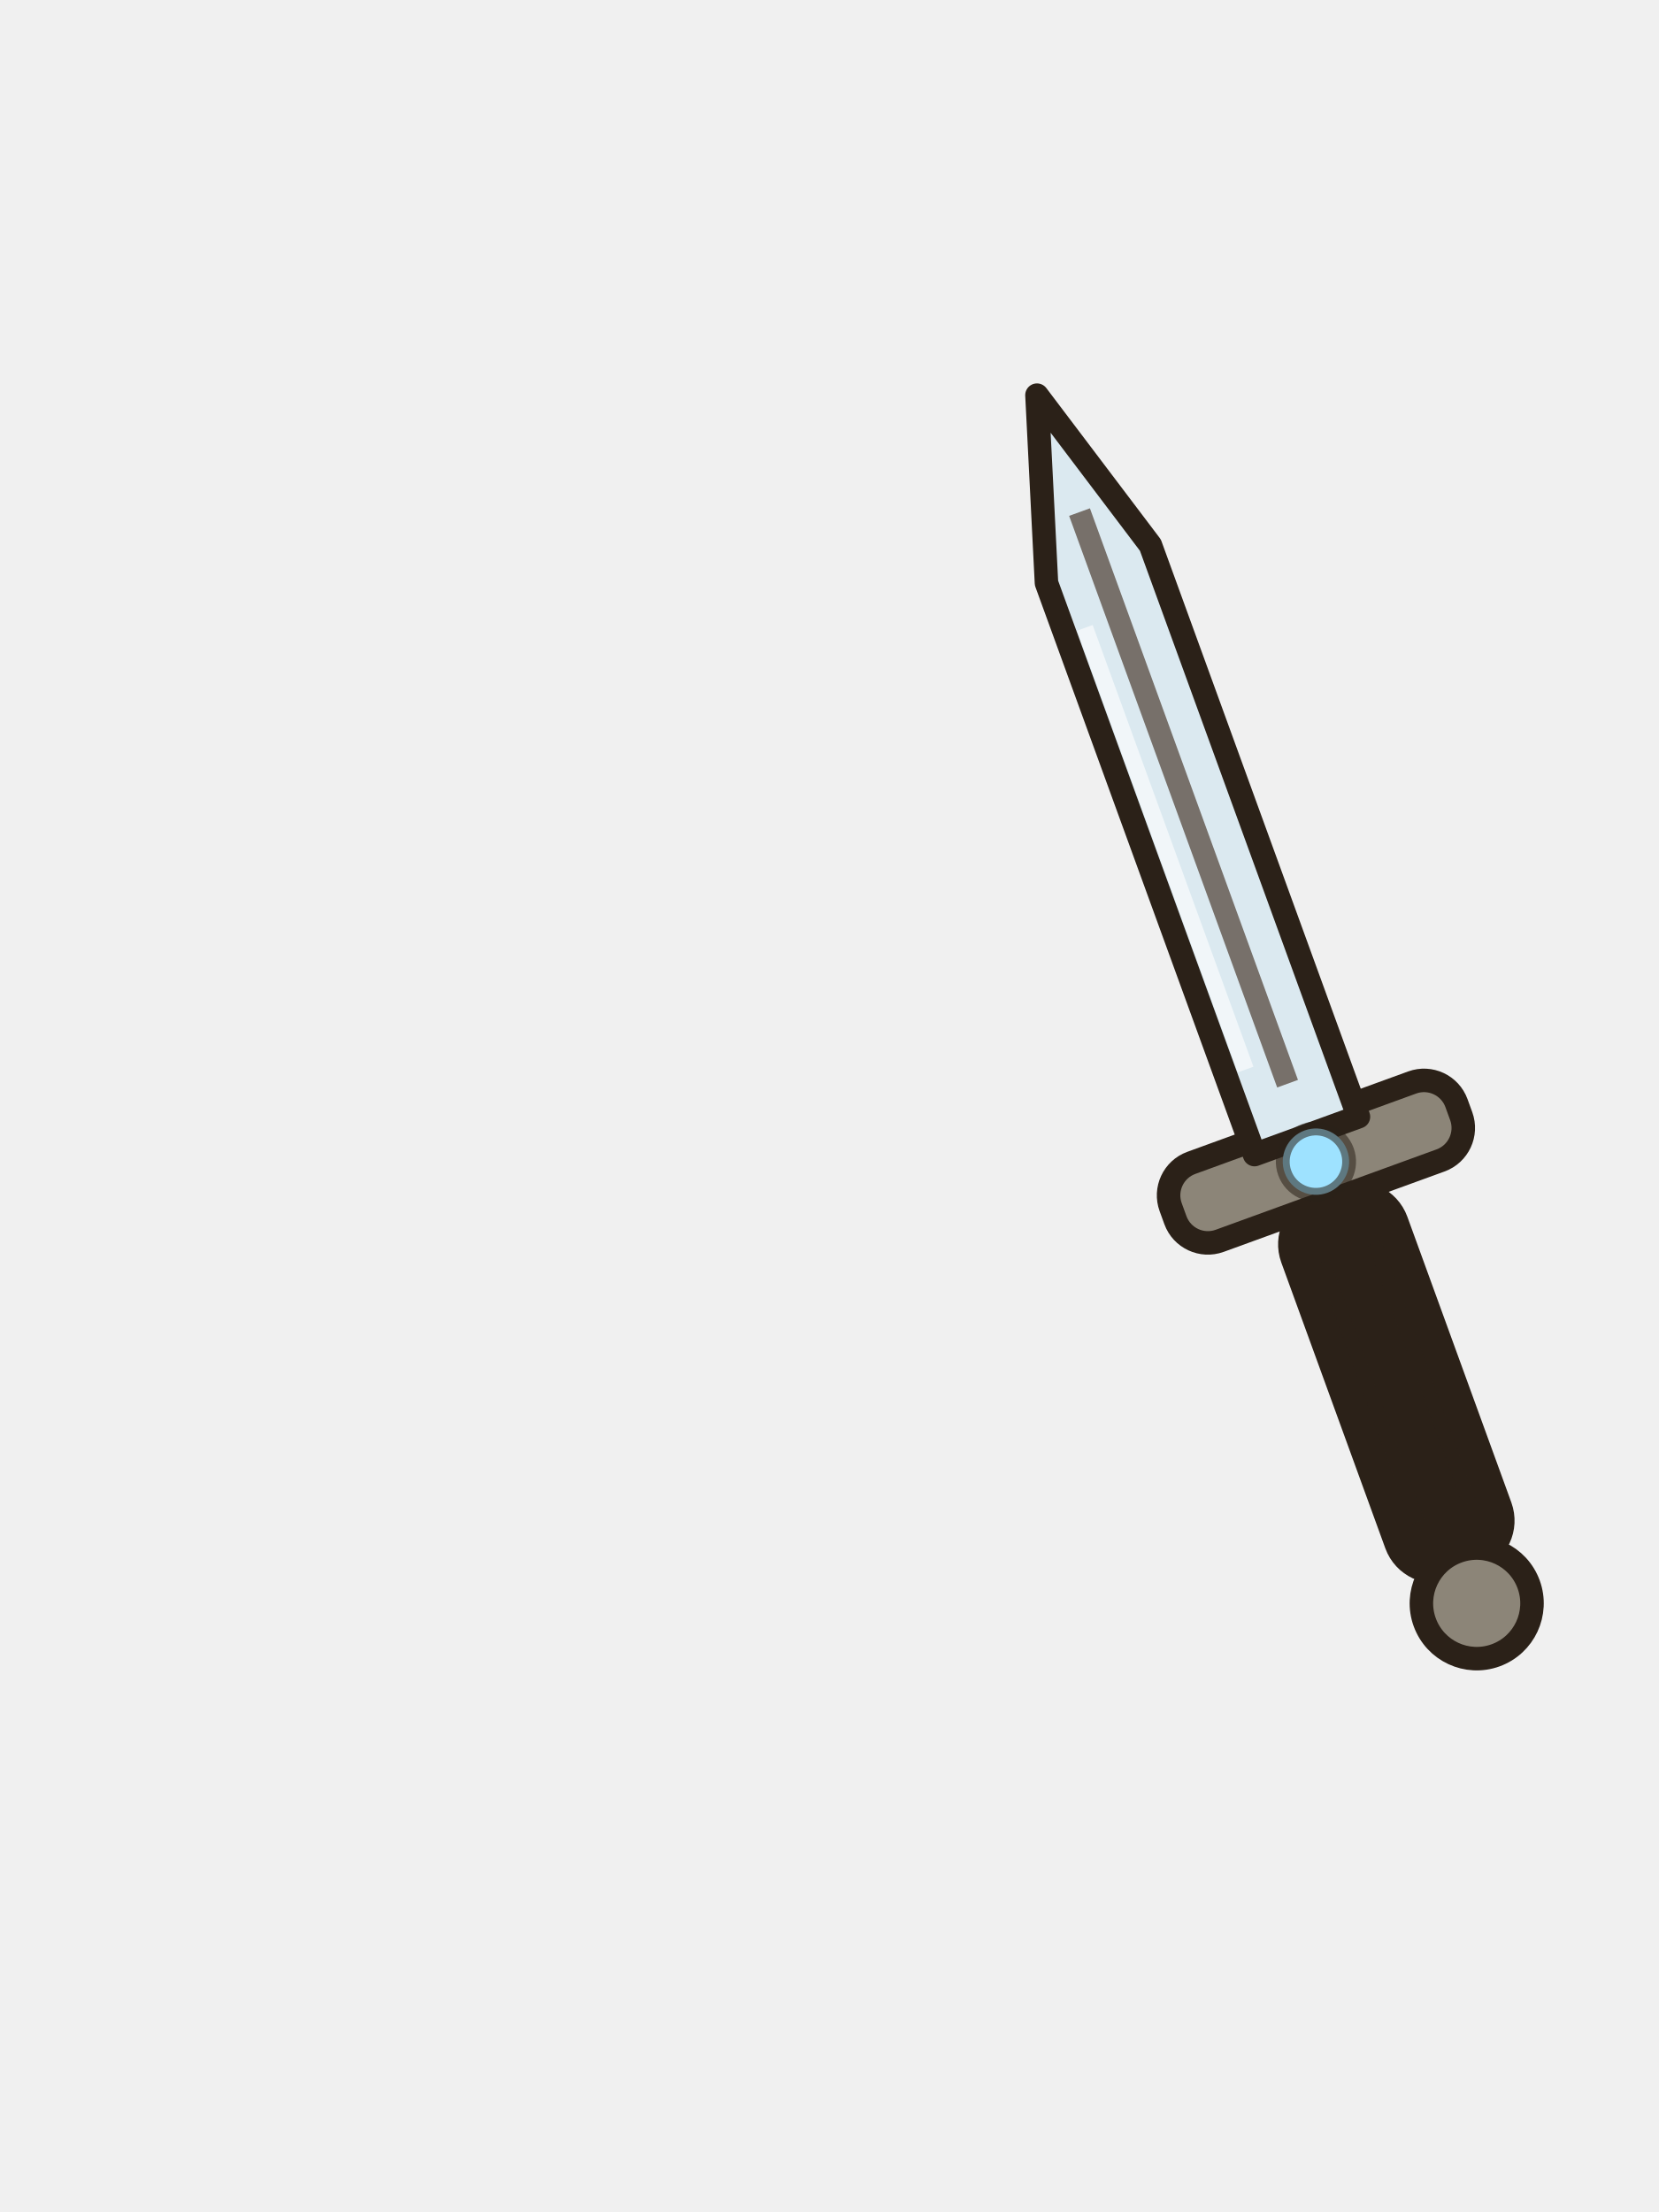
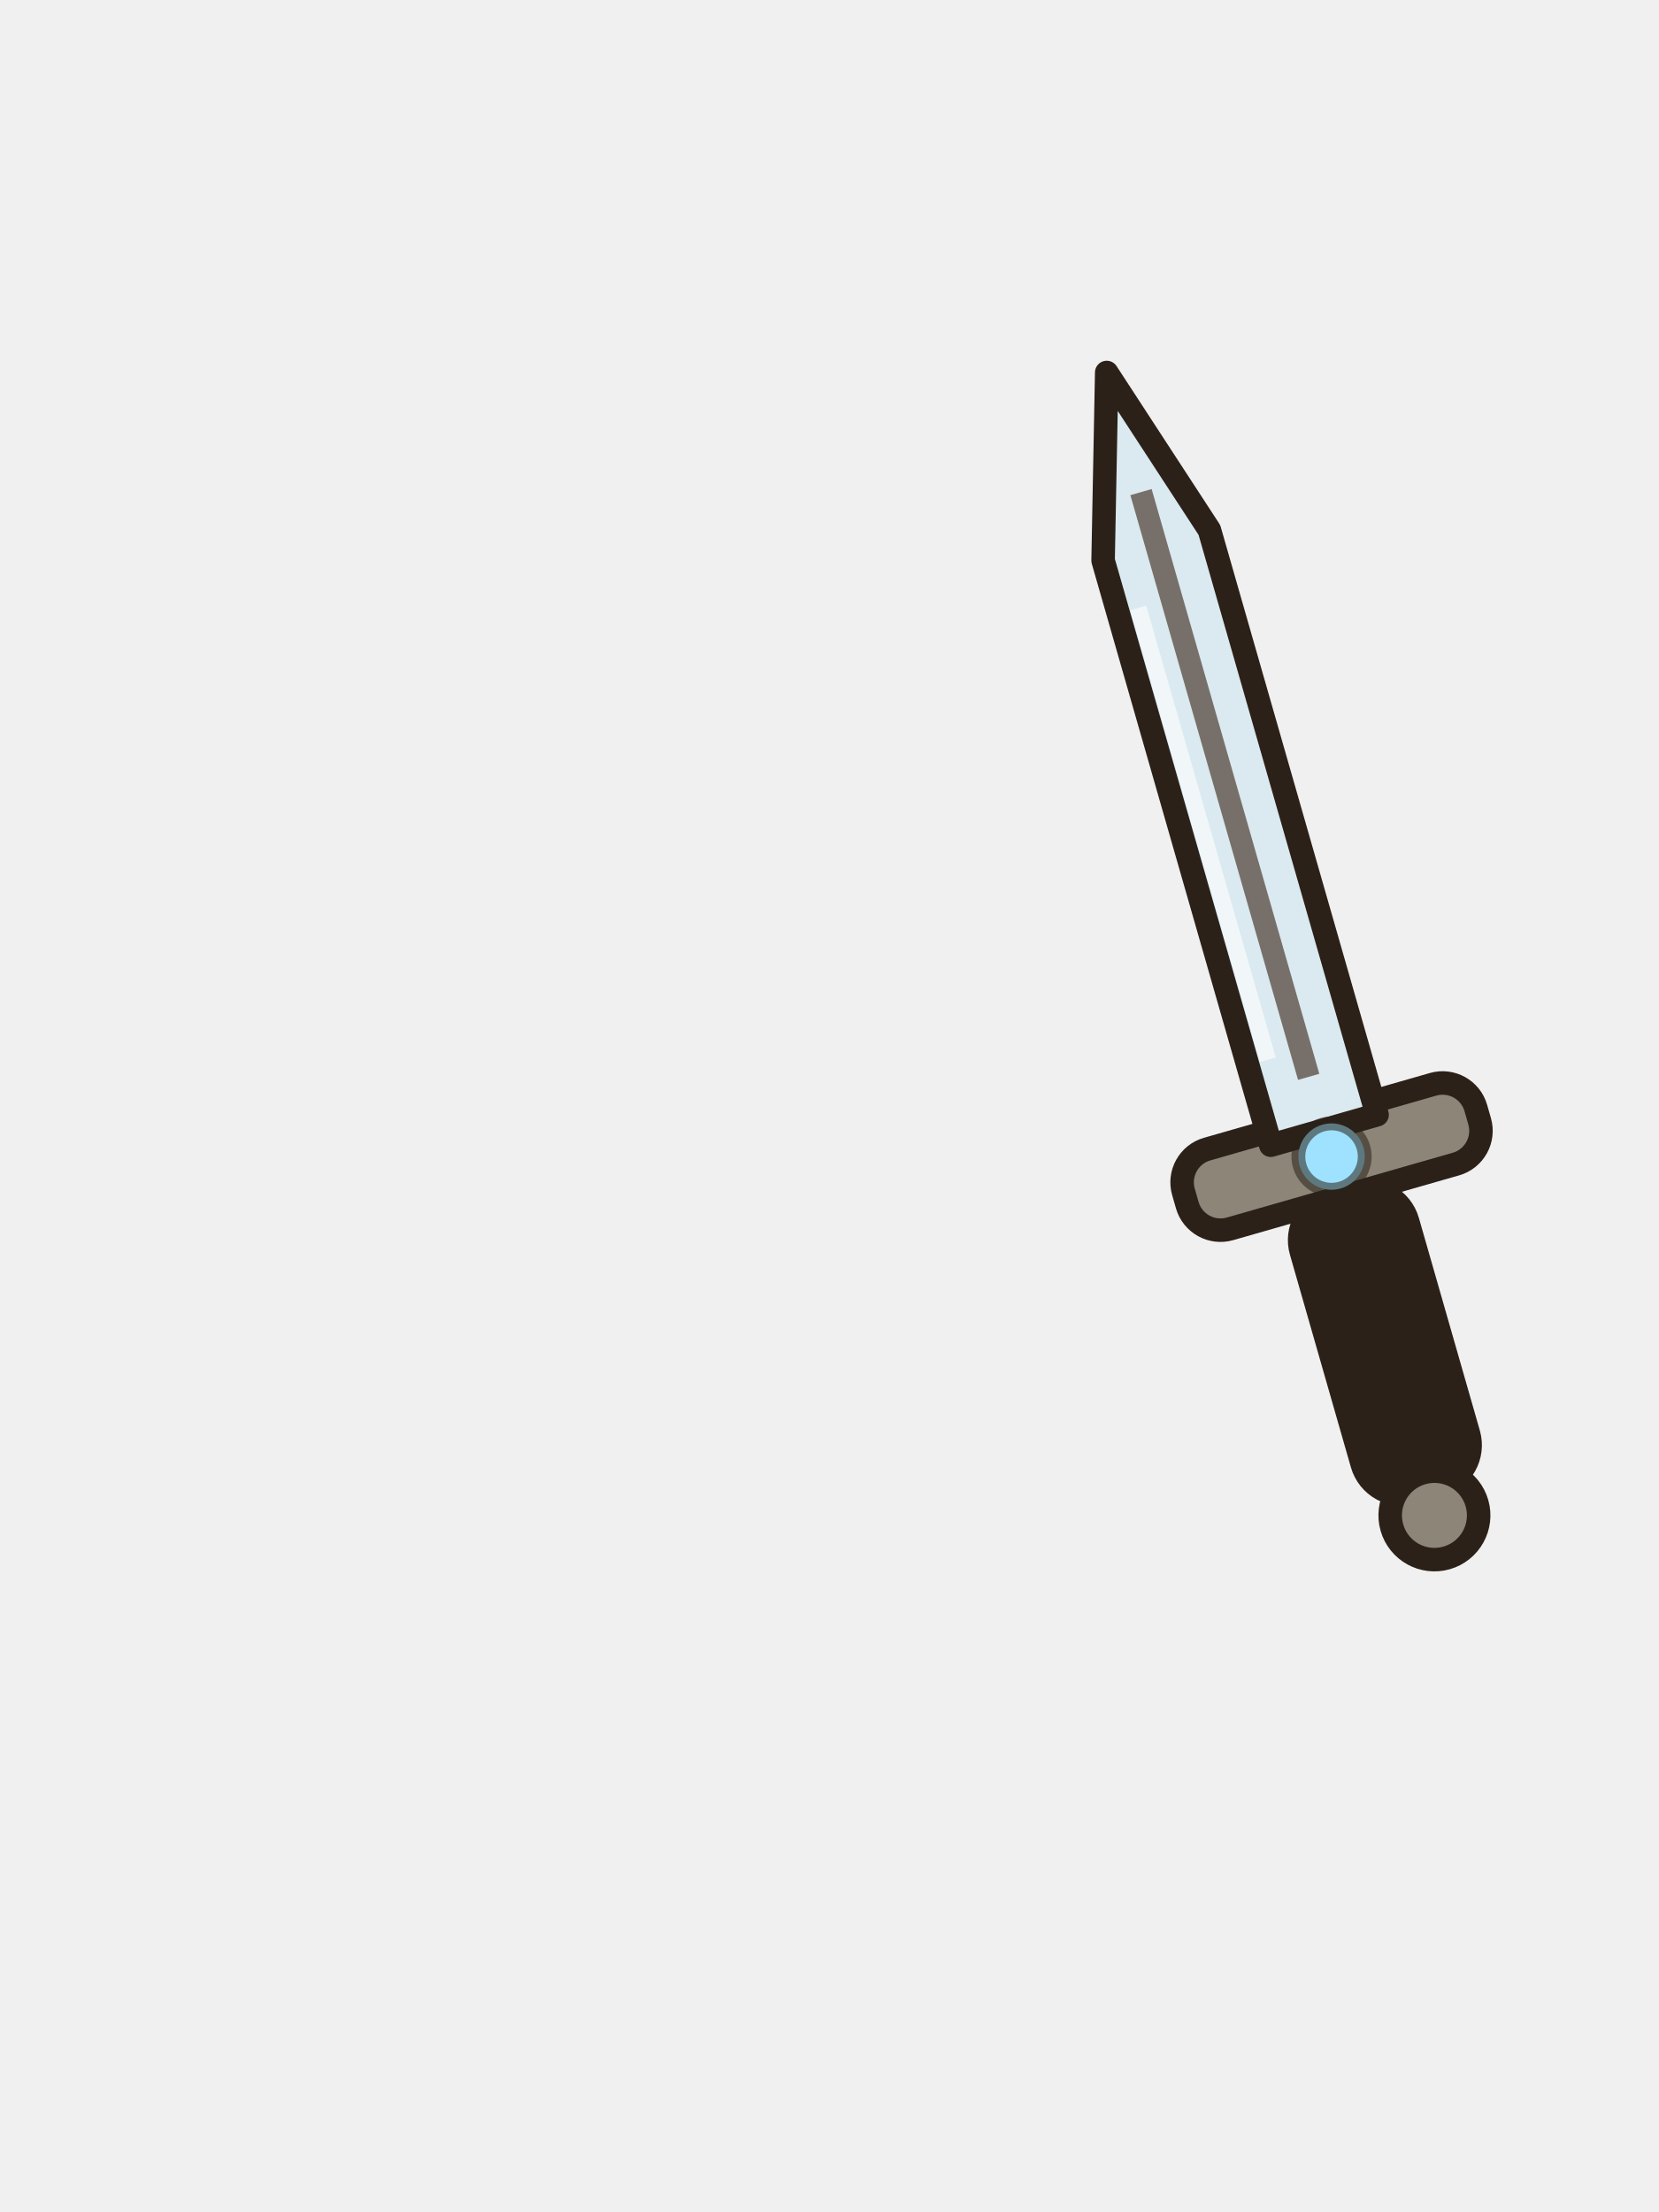
<svg xmlns="http://www.w3.org/2000/svg" width="120" height="160" viewBox="0 0 120 160">
-   <g transform="rotate(-20 101 100)">
-     <rect x="97" y="86" width="8" height="28" rx="3" fill="#2b2118" stroke="#2b2118" stroke-width="1.7" stroke-linejoin="round" stroke-linecap="round" />
-     <path d="M99,90 v20 M103,90 v20" stroke="#2b2118" stroke-width="1" opacity=".45" />
-     <circle cx="101" cy="117" r="4" fill="#8c8578" stroke="#2b2118" stroke-width="1.7" stroke-linejoin="round" stroke-linecap="round" />
+   <g transform="rotate(-16 101 100)">
+     <rect x="97" y="86" width="8" height="22" rx="3" fill="#2b2118" stroke="#2b2118" stroke-width="1.7" stroke-linejoin="round" stroke-linecap="round" />
+     <path d="M99,90 v14 M103,90 v14" stroke="#2b2118" stroke-width="1" opacity=".45" />
+     <circle cx="101" cy="110" r="3.2" fill="#8c8578" stroke="#2b2118" stroke-width="1.7" stroke-linejoin="round" stroke-linecap="round" />
    <rect x="90" y="80" width="22" height="6" rx="2.5" fill="#8c8578" stroke="#2b2118" stroke-width="1.7" stroke-linejoin="round" stroke-linecap="round" />
    <path d="M97,81 v-44 l4,-13 l4,13 v44z" fill="#dbe9f0" stroke="#2b2118" stroke-width="1.7" stroke-linejoin="round" stroke-linecap="round" />
    <path d="M101,77 v-44" stroke="#77706a" stroke-width="1.6" />
    <path d="M98.5,75 v-34" stroke="#fff" stroke-width="1.2" opacity=".6" />
    <circle cx="101" cy="83" r="2.4" fill="#9ee2ff" stroke="#2b2118" stroke-width="1" stroke-opacity=".55" stroke-linejoin="round" stroke-linecap="round" />
  </g>
</svg>
